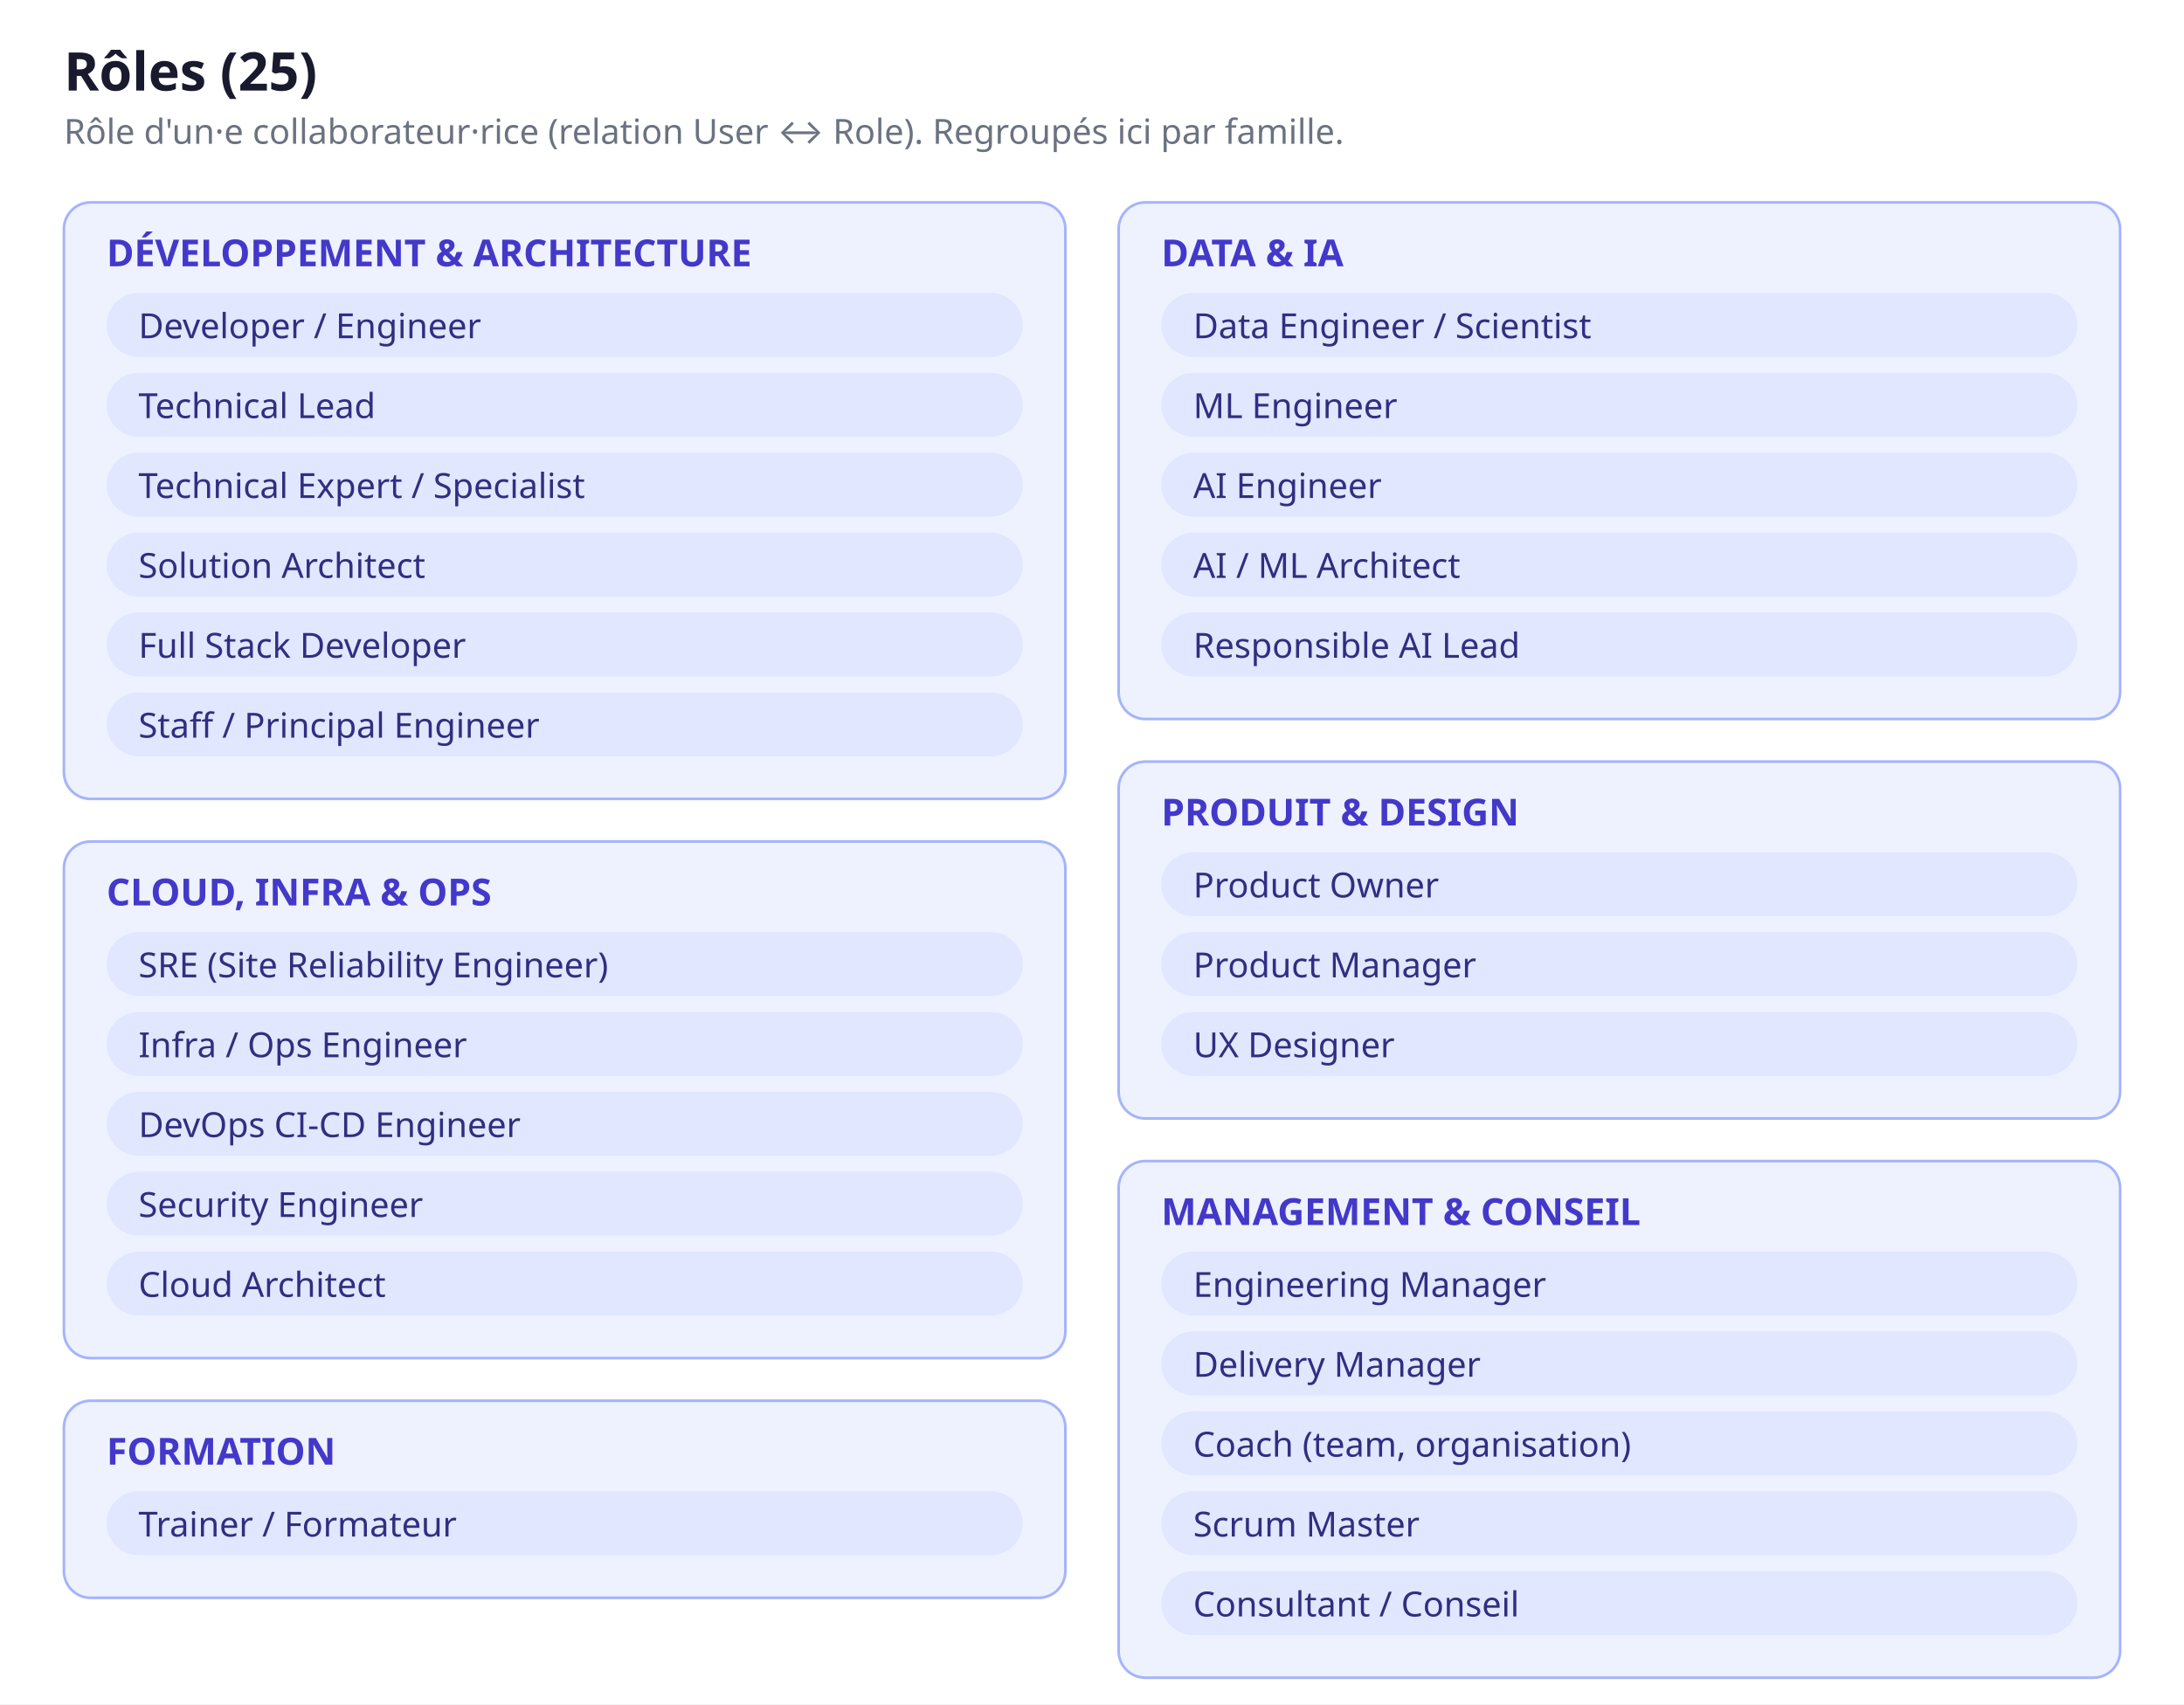
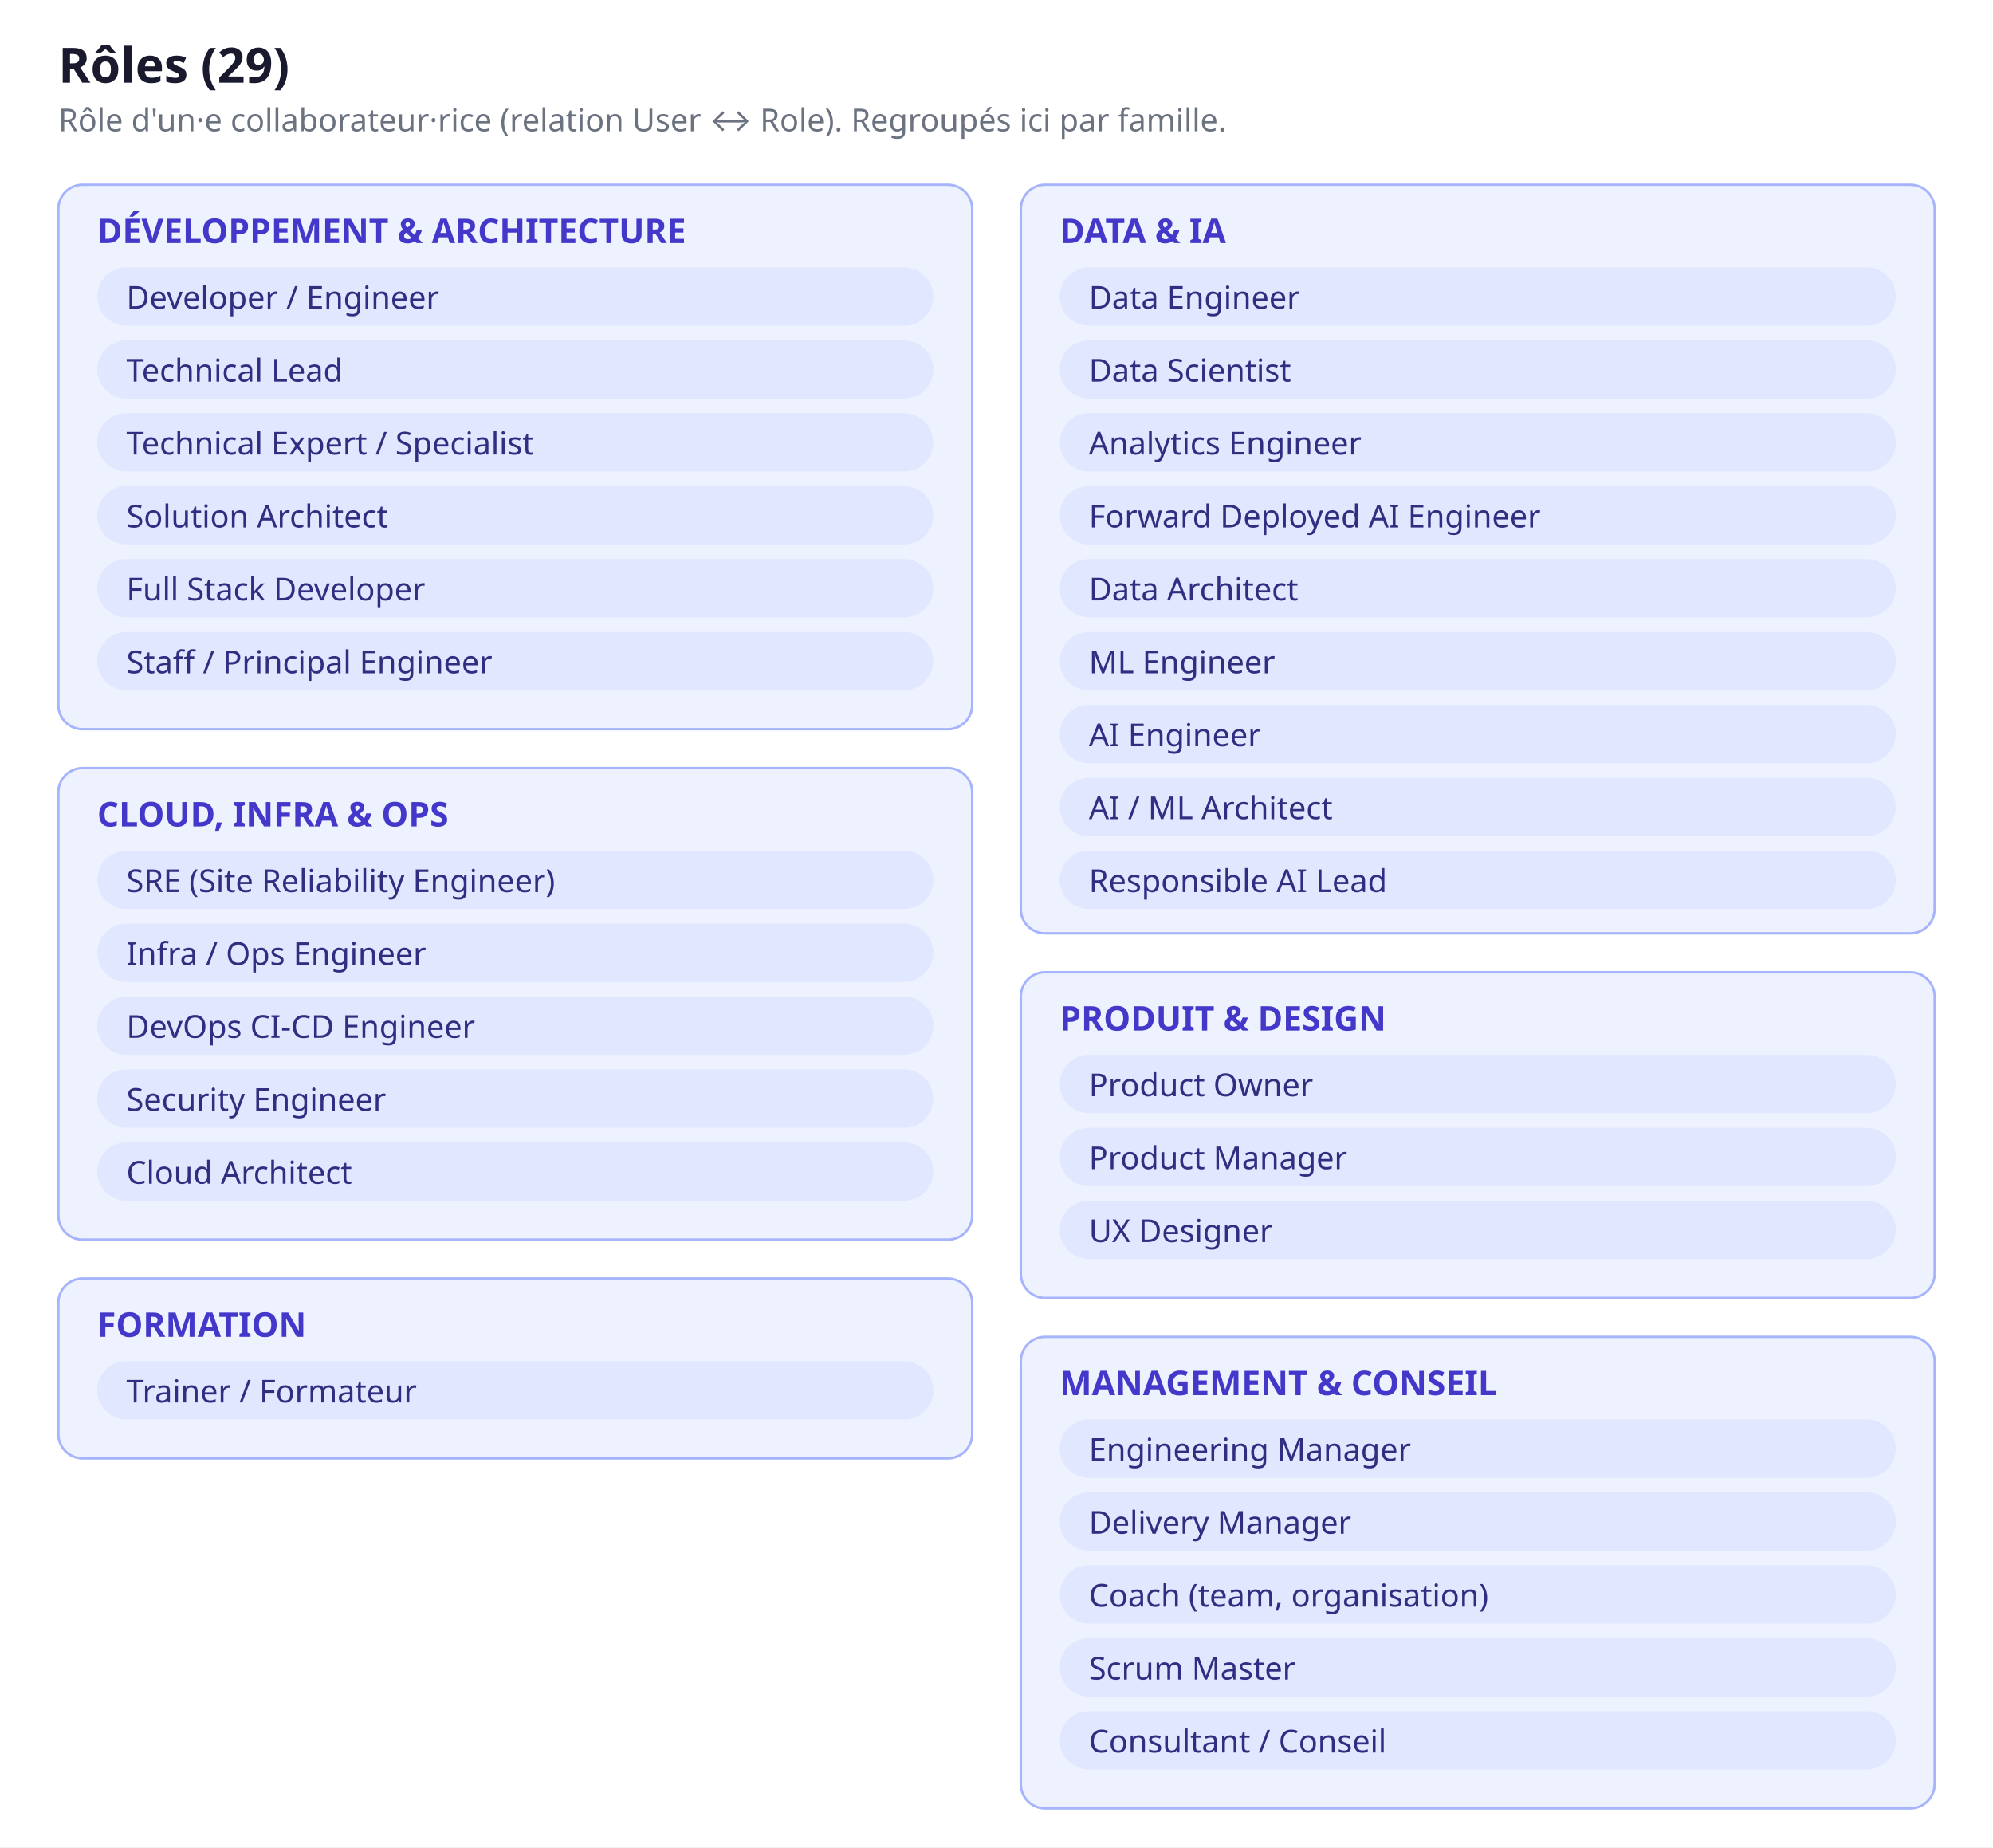
- <svg xmlns="http://www.w3.org/2000/svg" width="820" height="640" viewBox="0 0 820 640" font-family="'Segoe UI',system-ui,-apple-system,sans-serif">
-   <rect width="820" height="640" fill="#ffffff" />
-   <text x="24" y="34" font-size="20" font-weight="700" fill="#1a1a2e">Rôles (25)</text>
+ <svg xmlns="http://www.w3.org/2000/svg" width="820" height="760" viewBox="0 0 820 760" font-family="'Segoe UI',system-ui,-apple-system,sans-serif">
+   <rect width="820" height="760" fill="#ffffff" />
+   <text x="24" y="34" font-size="20" font-weight="700" fill="#1a1a2e">Rôles (29)</text>
  <text x="24" y="54" font-size="13" fill="#6b7280">Rôle d'un·e collaborateur·rice (relation User ↔ Role). Regroupés ici par famille.</text>
  <rect x="24" y="76" width="376" height="224" rx="10" fill="#eef2ff" stroke="#a5b4fc" />
  <text x="40" y="100" font-size="14" font-weight="700" fill="#4338ca">DÉVELOPPEMENT &amp; ARCHITECTURE</text>
  <g font-size="13" fill="#312e81">
    <rect x="40" y="110" width="344" height="24" rx="12" fill="#e0e7ff" />
    <text x="52" y="127">Developer / Engineer</text>
    <rect x="40" y="140" width="344" height="24" rx="12" fill="#e0e7ff" />
    <text x="52" y="157">Technical Lead</text>
    <rect x="40" y="170" width="344" height="24" rx="12" fill="#e0e7ff" />
    <text x="52" y="187">Technical Expert / Specialist</text>
    <rect x="40" y="200" width="344" height="24" rx="12" fill="#e0e7ff" />
    <text x="52" y="217">Solution Architect</text>
    <rect x="40" y="230" width="344" height="24" rx="12" fill="#e0e7ff" />
    <text x="52" y="247">Full Stack Developer</text>
    <rect x="40" y="260" width="344" height="24" rx="12" fill="#e0e7ff" />
    <text x="52" y="277">Staff / Principal Engineer</text>
  </g>
  <rect x="24" y="316" width="376" height="194" rx="10" fill="#eef2ff" stroke="#a5b4fc" />
  <text x="40" y="340" font-size="14" font-weight="700" fill="#4338ca">CLOUD, INFRA &amp; OPS</text>
  <g font-size="13" fill="#312e81">
    <rect x="40" y="350" width="344" height="24" rx="12" fill="#e0e7ff" />
    <text x="52" y="367">SRE (Site Reliability Engineer)</text>
    <rect x="40" y="380" width="344" height="24" rx="12" fill="#e0e7ff" />
    <text x="52" y="397">Infra / Ops Engineer</text>
    <rect x="40" y="410" width="344" height="24" rx="12" fill="#e0e7ff" />
    <text x="52" y="427">DevOps CI-CD Engineer</text>
    <rect x="40" y="440" width="344" height="24" rx="12" fill="#e0e7ff" />
    <text x="52" y="457">Security Engineer</text>
    <rect x="40" y="470" width="344" height="24" rx="12" fill="#e0e7ff" />
    <text x="52" y="487">Cloud Architect</text>
  </g>
  <rect x="24" y="526" width="376" height="74" rx="10" fill="#eef2ff" stroke="#a5b4fc" />
  <text x="40" y="550" font-size="14" font-weight="700" fill="#4338ca">FORMATION</text>
  <g font-size="13" fill="#312e81">
    <rect x="40" y="560" width="344" height="24" rx="12" fill="#e0e7ff" />
    <text x="52" y="577">Trainer / Formateur</text>
  </g>
-   <rect x="420" y="76" width="376" height="194" rx="10" fill="#eef2ff" stroke="#a5b4fc" />
+   <rect x="420" y="76" width="376" height="308" rx="10" fill="#eef2ff" stroke="#a5b4fc" />
  <text x="436" y="100" font-size="14" font-weight="700" fill="#4338ca">DATA &amp; IA</text>
  <g font-size="13" fill="#312e81">
    <rect x="436" y="110" width="344" height="24" rx="12" fill="#e0e7ff" />
-     <text x="448" y="127">Data Engineer / Scientist</text>
+     <text x="448" y="127">Data Engineer</text>
    <rect x="436" y="140" width="344" height="24" rx="12" fill="#e0e7ff" />
-     <text x="448" y="157">ML Engineer</text>
+     <text x="448" y="157">Data Scientist</text>
    <rect x="436" y="170" width="344" height="24" rx="12" fill="#e0e7ff" />
-     <text x="448" y="187">AI Engineer</text>
+     <text x="448" y="187">Analytics Engineer</text>
    <rect x="436" y="200" width="344" height="24" rx="12" fill="#e0e7ff" />
-     <text x="448" y="217">AI / ML Architect</text>
+     <text x="448" y="217">Forward Deployed AI Engineer</text>
    <rect x="436" y="230" width="344" height="24" rx="12" fill="#e0e7ff" />
-     <text x="448" y="247">Responsible AI Lead</text>
+     <text x="448" y="247">Data Architect</text>
+     <rect x="436" y="260" width="344" height="24" rx="12" fill="#e0e7ff" />
+     <text x="448" y="277">ML Engineer</text>
+     <rect x="436" y="290" width="344" height="24" rx="12" fill="#e0e7ff" />
+     <text x="448" y="307">AI Engineer</text>
+     <rect x="436" y="320" width="344" height="24" rx="12" fill="#e0e7ff" />
+     <text x="448" y="337">AI / ML Architect</text>
+     <rect x="436" y="350" width="344" height="24" rx="12" fill="#e0e7ff" />
+     <text x="448" y="367">Responsible AI Lead</text>
  </g>
-   <rect x="420" y="286" width="376" height="134" rx="10" fill="#eef2ff" stroke="#a5b4fc" />
-   <text x="436" y="310" font-size="14" font-weight="700" fill="#4338ca">PRODUIT &amp; DESIGN</text>
+   <rect x="420" y="400" width="376" height="134" rx="10" fill="#eef2ff" stroke="#a5b4fc" />
+   <text x="436" y="424" font-size="14" font-weight="700" fill="#4338ca">PRODUIT &amp; DESIGN</text>
  <g font-size="13" fill="#312e81">
-     <rect x="436" y="320" width="344" height="24" rx="12" fill="#e0e7ff" />
-     <text x="448" y="337">Product Owner</text>
-     <rect x="436" y="350" width="344" height="24" rx="12" fill="#e0e7ff" />
-     <text x="448" y="367">Product Manager</text>
-     <rect x="436" y="380" width="344" height="24" rx="12" fill="#e0e7ff" />
-     <text x="448" y="397">UX Designer</text>
+     <rect x="436" y="434" width="344" height="24" rx="12" fill="#e0e7ff" />
+     <text x="448" y="451">Product Owner</text>
+     <rect x="436" y="464" width="344" height="24" rx="12" fill="#e0e7ff" />
+     <text x="448" y="481">Product Manager</text>
+     <rect x="436" y="494" width="344" height="24" rx="12" fill="#e0e7ff" />
+     <text x="448" y="511">UX Designer</text>
  </g>
-   <rect x="420" y="436" width="376" height="194" rx="10" fill="#eef2ff" stroke="#a5b4fc" />
-   <text x="436" y="460" font-size="14" font-weight="700" fill="#4338ca">MANAGEMENT &amp; CONSEIL</text>
+   <rect x="420" y="550" width="376" height="194" rx="10" fill="#eef2ff" stroke="#a5b4fc" />
+   <text x="436" y="574" font-size="14" font-weight="700" fill="#4338ca">MANAGEMENT &amp; CONSEIL</text>
  <g font-size="13" fill="#312e81">
-     <rect x="436" y="470" width="344" height="24" rx="12" fill="#e0e7ff" />
-     <text x="448" y="487">Engineering Manager</text>
-     <rect x="436" y="500" width="344" height="24" rx="12" fill="#e0e7ff" />
-     <text x="448" y="517">Delivery Manager</text>
-     <rect x="436" y="530" width="344" height="24" rx="12" fill="#e0e7ff" />
-     <text x="448" y="547">Coach (team, organisation)</text>
-     <rect x="436" y="560" width="344" height="24" rx="12" fill="#e0e7ff" />
-     <text x="448" y="577">Scrum Master</text>
-     <rect x="436" y="590" width="344" height="24" rx="12" fill="#e0e7ff" />
-     <text x="448" y="607">Consultant / Conseil</text>
+     <rect x="436" y="584" width="344" height="24" rx="12" fill="#e0e7ff" />
+     <text x="448" y="601">Engineering Manager</text>
+     <rect x="436" y="614" width="344" height="24" rx="12" fill="#e0e7ff" />
+     <text x="448" y="631">Delivery Manager</text>
+     <rect x="436" y="644" width="344" height="24" rx="12" fill="#e0e7ff" />
+     <text x="448" y="661">Coach (team, organisation)</text>
+     <rect x="436" y="674" width="344" height="24" rx="12" fill="#e0e7ff" />
+     <text x="448" y="691">Scrum Master</text>
+     <rect x="436" y="704" width="344" height="24" rx="12" fill="#e0e7ff" />
+     <text x="448" y="721">Consultant / Conseil</text>
  </g>
</svg>
